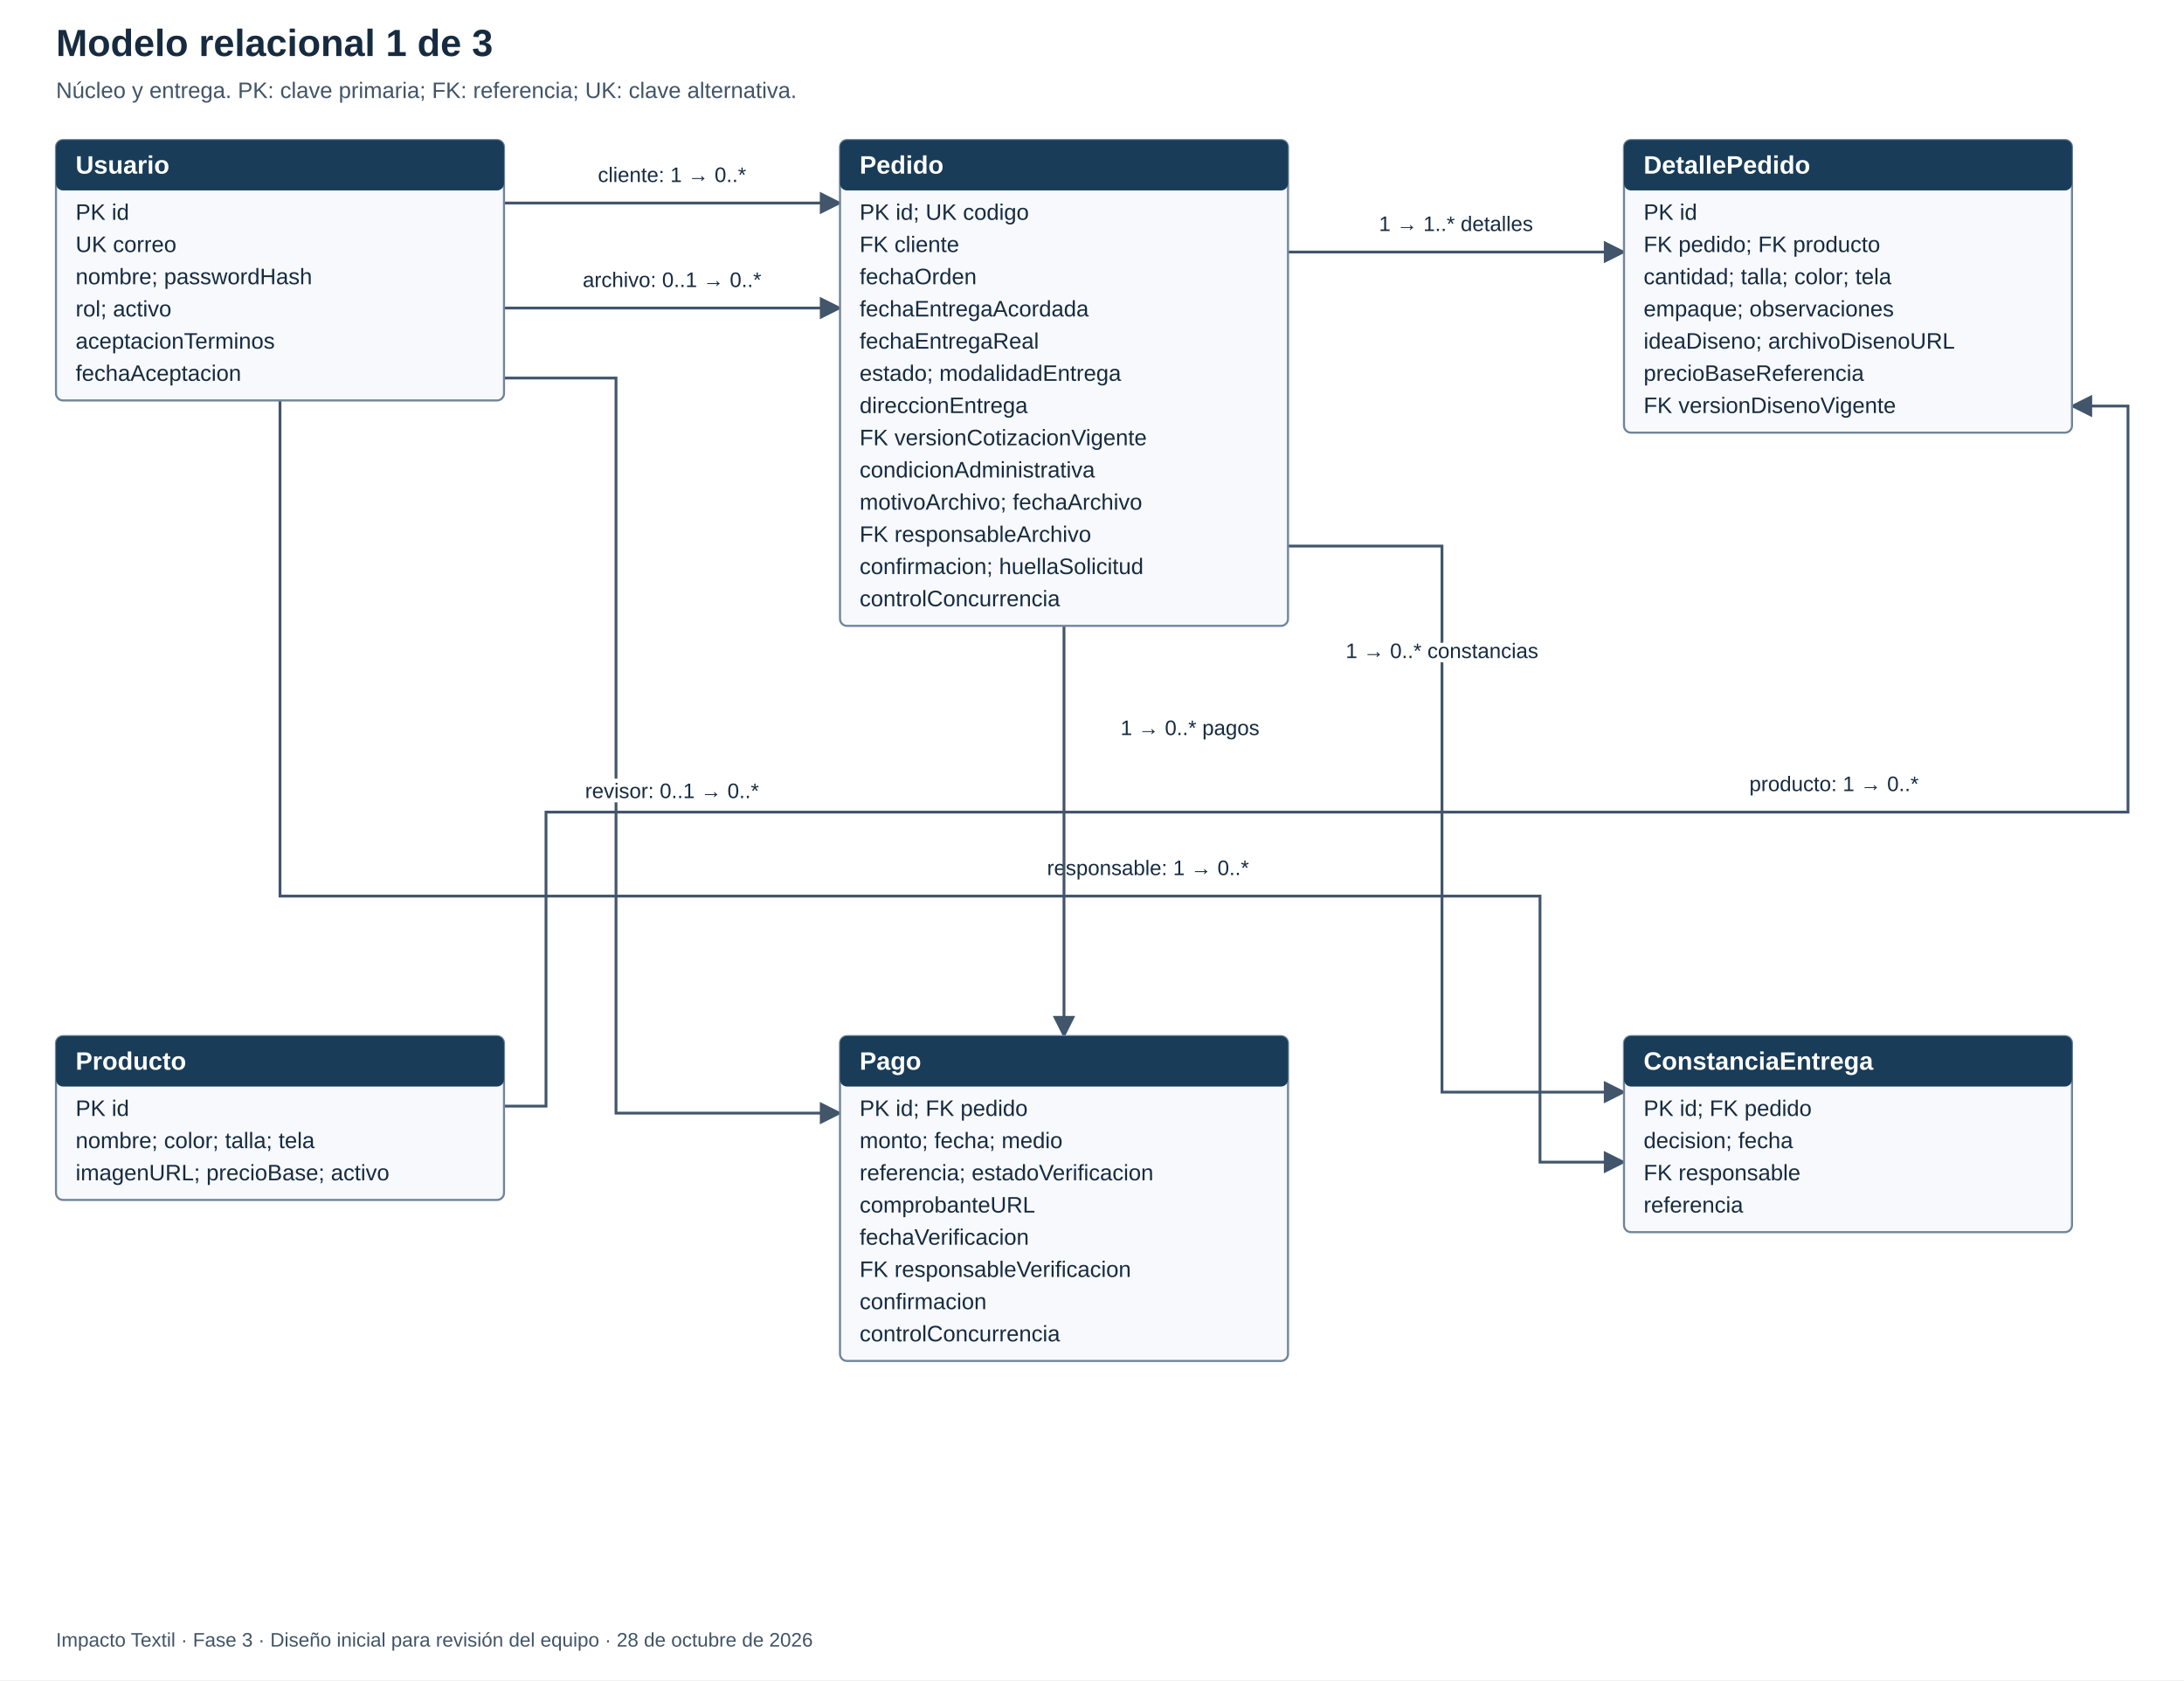
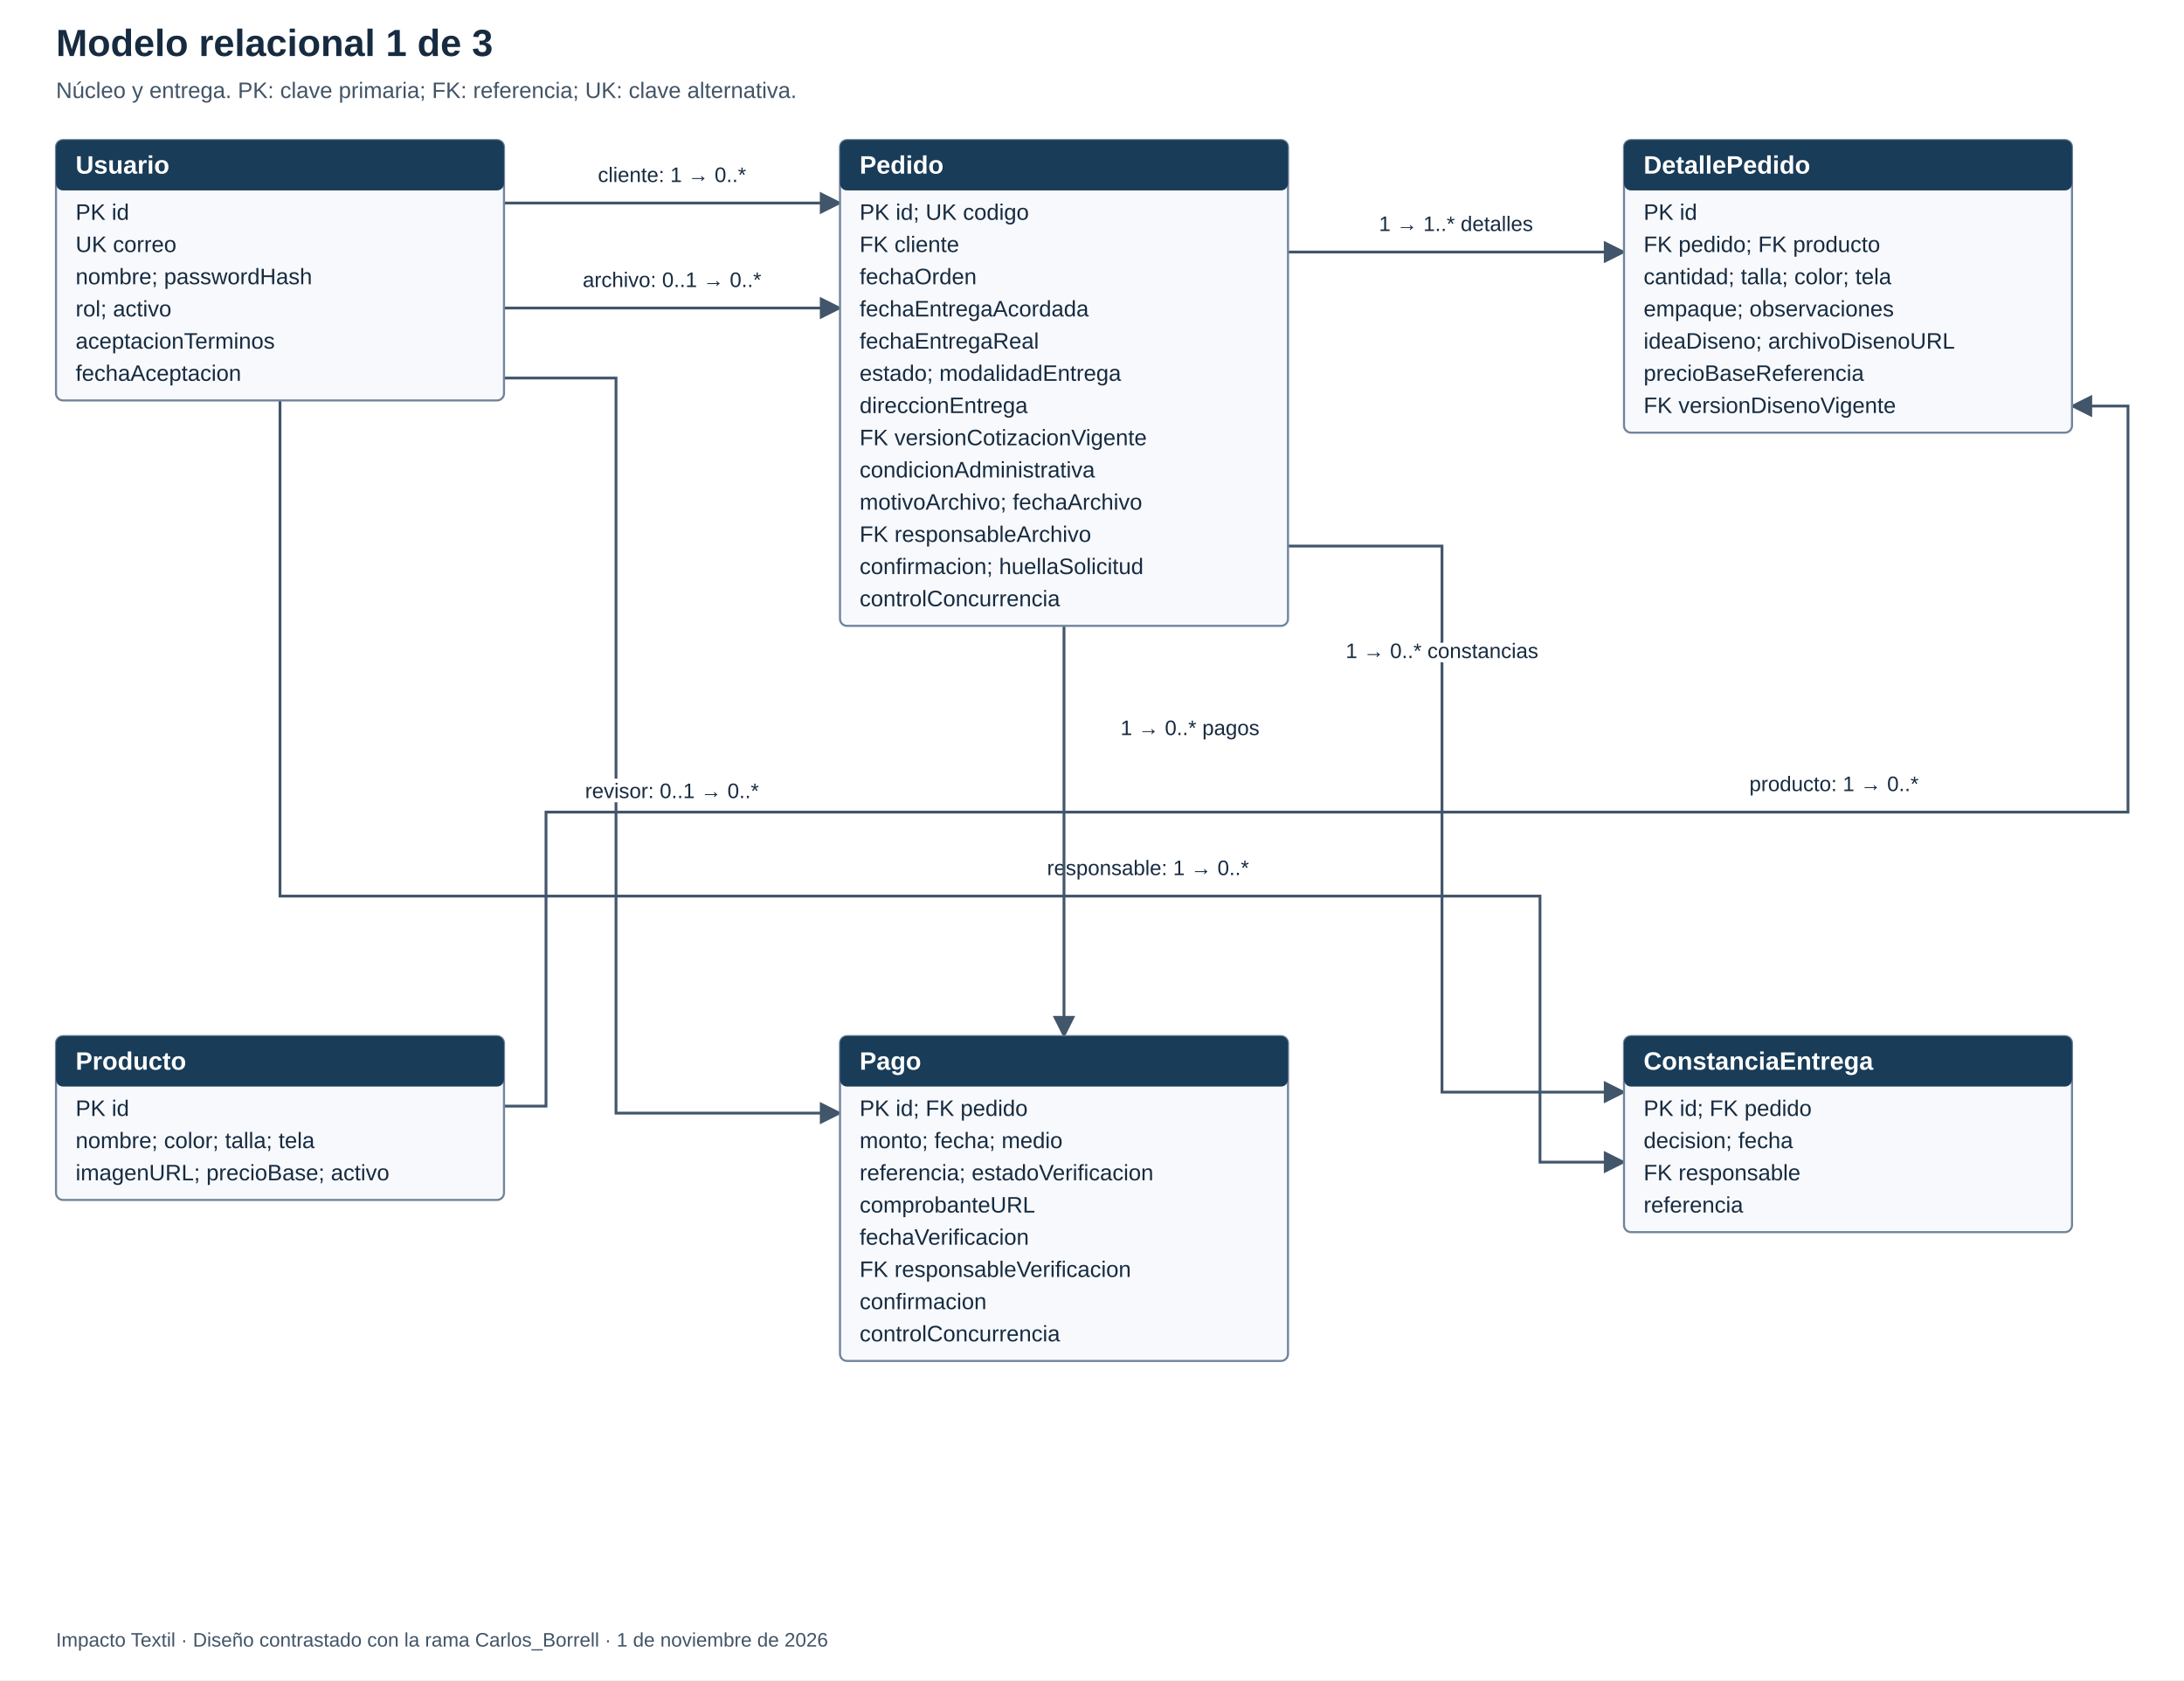
<svg xmlns="http://www.w3.org/2000/svg" width="1560" height="1200" viewBox="0 0 1560 1200">
  <defs>
    <marker id="arrow" viewBox="0 0 10 10" refX="9" refY="5" markerWidth="8" markerHeight="8" orient="auto-start-reverse">
      <path d="M0 0 L10 5 L0 10 Z" fill="#41556b" />
    </marker>
  </defs>
  <rect width="1560" height="1200" fill="white" />
  <text x="40" y="40" font-family="Arial" font-size="27" font-weight="bold" fill="#172b40">Modelo relacional 1 de 3</text>
  <text x="40" y="70" font-family="Arial" font-size="16" fill="#425466">Núcleo y entrega. PK: clave primaria; FK: referencia; UK: clave alternativa.</text>
  <polyline points="360,145 600,145" fill="none" stroke="#41556b" stroke-width="2" marker-end="url(#arrow)" />
  <text x="480" y="130" text-anchor="middle" font-family="Arial" font-size="15" fill="#172b40" stroke="white" stroke-width="6" paint-order="stroke">cliente: 1 → 0..*</text>
  <polyline points="360,220 600,220" fill="none" stroke="#41556b" stroke-width="2" marker-end="url(#arrow)" />
  <text x="480" y="205" text-anchor="middle" font-family="Arial" font-size="15" fill="#172b40" stroke="white" stroke-width="6" paint-order="stroke">archivo: 0..1 → 0..*</text>
  <polyline points="360,270 440,270 440,795 600,795" fill="none" stroke="#41556b" stroke-width="2" marker-end="url(#arrow)" />
  <text x="480" y="570" text-anchor="middle" font-family="Arial" font-size="15" fill="#172b40" stroke="white" stroke-width="6" paint-order="stroke">revisor: 0..1 → 0..*</text>
  <polyline points="200,286 200,640 1100,640 1100,830 1160,830" fill="none" stroke="#41556b" stroke-width="2" marker-end="url(#arrow)" />
  <text x="820" y="625" text-anchor="middle" font-family="Arial" font-size="15" fill="#172b40" stroke="white" stroke-width="6" paint-order="stroke">responsable: 1 → 0..*</text>
  <polyline points="920,180 1160,180" fill="none" stroke="#41556b" stroke-width="2" marker-end="url(#arrow)" />
  <text x="1040" y="165" text-anchor="middle" font-family="Arial" font-size="15" fill="#172b40" stroke="white" stroke-width="6" paint-order="stroke">1 → 1..* detalles</text>
  <polyline points="360,790 390,790 390,580 1520,580 1520,290 1480,290" fill="none" stroke="#41556b" stroke-width="2" marker-end="url(#arrow)" />
  <text x="1310" y="565" text-anchor="middle" font-family="Arial" font-size="15" fill="#172b40" stroke="white" stroke-width="6" paint-order="stroke">producto: 1 → 0..*</text>
  <polyline points="760,447 760,740" fill="none" stroke="#41556b" stroke-width="2" marker-end="url(#arrow)" />
  <text x="850" y="525" text-anchor="middle" font-family="Arial" font-size="15" fill="#172b40" stroke="white" stroke-width="6" paint-order="stroke">1 → 0..* pagos</text>
  <polyline points="920,390 1030,390 1030,780 1160,780" fill="none" stroke="#41556b" stroke-width="2" marker-end="url(#arrow)" />
  <text x="1030" y="470" text-anchor="middle" font-family="Arial" font-size="15" fill="#172b40" stroke="white" stroke-width="6" paint-order="stroke">1 → 0..* constancias</text>
  <rect x="40" y="100" width="320" height="186" rx="5" fill="#f7f9fc" stroke="#70859b" stroke-width="1.5" />
  <rect x="40" y="100" width="320" height="36" rx="5" fill="#193c58" />
  <text x="54" y="124" font-family="Arial" font-size="18" font-weight="bold" fill="white">Usuario</text>
  <text x="54" y="157" font-family="Arial" font-size="16" fill="#172b40">PK id</text>
  <text x="54" y="180" font-family="Arial" font-size="16" fill="#172b40">UK correo</text>
  <text x="54" y="203" font-family="Arial" font-size="16" fill="#172b40">nombre; passwordHash</text>
  <text x="54" y="226" font-family="Arial" font-size="16" fill="#172b40">rol; activo</text>
  <text x="54" y="249" font-family="Arial" font-size="16" fill="#172b40">aceptacionTerminos</text>
  <text x="54" y="272" font-family="Arial" font-size="16" fill="#172b40">fechaAceptacion</text>
  <rect x="600" y="100" width="320" height="347" rx="5" fill="#f7f9fc" stroke="#70859b" stroke-width="1.5" />
  <rect x="600" y="100" width="320" height="36" rx="5" fill="#193c58" />
  <text x="614" y="124" font-family="Arial" font-size="18" font-weight="bold" fill="white">Pedido</text>
  <text x="614" y="157" font-family="Arial" font-size="16" fill="#172b40">PK id; UK codigo</text>
  <text x="614" y="180" font-family="Arial" font-size="16" fill="#172b40">FK cliente</text>
  <text x="614" y="203" font-family="Arial" font-size="16" fill="#172b40">fechaOrden</text>
  <text x="614" y="226" font-family="Arial" font-size="16" fill="#172b40">fechaEntregaAcordada</text>
  <text x="614" y="249" font-family="Arial" font-size="16" fill="#172b40">fechaEntregaReal</text>
  <text x="614" y="272" font-family="Arial" font-size="16" fill="#172b40">estado; modalidadEntrega</text>
  <text x="614" y="295" font-family="Arial" font-size="16" fill="#172b40">direccionEntrega</text>
  <text x="614" y="318" font-family="Arial" font-size="16" fill="#172b40">FK versionCotizacionVigente</text>
  <text x="614" y="341" font-family="Arial" font-size="16" fill="#172b40">condicionAdministrativa</text>
  <text x="614" y="364" font-family="Arial" font-size="16" fill="#172b40">motivoArchivo; fechaArchivo</text>
  <text x="614" y="387" font-family="Arial" font-size="16" fill="#172b40">FK responsableArchivo</text>
  <text x="614" y="410" font-family="Arial" font-size="16" fill="#172b40">confirmacion; huellaSolicitud</text>
  <text x="614" y="433" font-family="Arial" font-size="16" fill="#172b40">controlConcurrencia</text>
  <rect x="1160" y="100" width="320" height="209" rx="5" fill="#f7f9fc" stroke="#70859b" stroke-width="1.5" />
  <rect x="1160" y="100" width="320" height="36" rx="5" fill="#193c58" />
  <text x="1174" y="124" font-family="Arial" font-size="18" font-weight="bold" fill="white">DetallePedido</text>
  <text x="1174" y="157" font-family="Arial" font-size="16" fill="#172b40">PK id</text>
  <text x="1174" y="180" font-family="Arial" font-size="16" fill="#172b40">FK pedido; FK producto</text>
  <text x="1174" y="203" font-family="Arial" font-size="16" fill="#172b40">cantidad; talla; color; tela</text>
  <text x="1174" y="226" font-family="Arial" font-size="16" fill="#172b40">empaque; observaciones</text>
  <text x="1174" y="249" font-family="Arial" font-size="16" fill="#172b40">ideaDiseno; archivoDisenoURL</text>
  <text x="1174" y="272" font-family="Arial" font-size="16" fill="#172b40">precioBaseReferencia</text>
  <text x="1174" y="295" font-family="Arial" font-size="16" fill="#172b40">FK versionDisenoVigente</text>
  <rect x="40" y="740" width="320" height="117" rx="5" fill="#f7f9fc" stroke="#70859b" stroke-width="1.5" />
  <rect x="40" y="740" width="320" height="36" rx="5" fill="#193c58" />
  <text x="54" y="764" font-family="Arial" font-size="18" font-weight="bold" fill="white">Producto</text>
  <text x="54" y="797" font-family="Arial" font-size="16" fill="#172b40">PK id</text>
  <text x="54" y="820" font-family="Arial" font-size="16" fill="#172b40">nombre; color; talla; tela</text>
  <text x="54" y="843" font-family="Arial" font-size="16" fill="#172b40">imagenURL; precioBase; activo</text>
  <rect x="600" y="740" width="320" height="232" rx="5" fill="#f7f9fc" stroke="#70859b" stroke-width="1.5" />
  <rect x="600" y="740" width="320" height="36" rx="5" fill="#193c58" />
  <text x="614" y="764" font-family="Arial" font-size="18" font-weight="bold" fill="white">Pago</text>
  <text x="614" y="797" font-family="Arial" font-size="16" fill="#172b40">PK id; FK pedido</text>
  <text x="614" y="820" font-family="Arial" font-size="16" fill="#172b40">monto; fecha; medio</text>
  <text x="614" y="843" font-family="Arial" font-size="16" fill="#172b40">referencia; estadoVerificacion</text>
  <text x="614" y="866" font-family="Arial" font-size="16" fill="#172b40">comprobanteURL</text>
  <text x="614" y="889" font-family="Arial" font-size="16" fill="#172b40">fechaVerificacion</text>
  <text x="614" y="912" font-family="Arial" font-size="16" fill="#172b40">FK responsableVerificacion</text>
  <text x="614" y="935" font-family="Arial" font-size="16" fill="#172b40">confirmacion</text>
  <text x="614" y="958" font-family="Arial" font-size="16" fill="#172b40">controlConcurrencia</text>
  <rect x="1160" y="740" width="320" height="140" rx="5" fill="#f7f9fc" stroke="#70859b" stroke-width="1.5" />
  <rect x="1160" y="740" width="320" height="36" rx="5" fill="#193c58" />
  <text x="1174" y="764" font-family="Arial" font-size="18" font-weight="bold" fill="white">ConstanciaEntrega</text>
  <text x="1174" y="797" font-family="Arial" font-size="16" fill="#172b40">PK id; FK pedido</text>
  <text x="1174" y="820" font-family="Arial" font-size="16" fill="#172b40">decision; fecha</text>
  <text x="1174" y="843" font-family="Arial" font-size="16" fill="#172b40">FK responsable</text>
  <text x="1174" y="866" font-family="Arial" font-size="16" fill="#172b40">referencia</text>
-   <text x="40" y="1176" font-family="Arial" font-size="14" fill="#425466">Impacto Textil · Fase 3 · Diseño inicial para revisión del equipo · 28 de octubre de 2026</text>
+   <text x="40" y="1176" font-family="Arial" font-size="14" fill="#425466">Impacto Textil · Diseño contrastado con la rama Carlos_Borrell · 1 de noviembre de 2026</text>
</svg>
